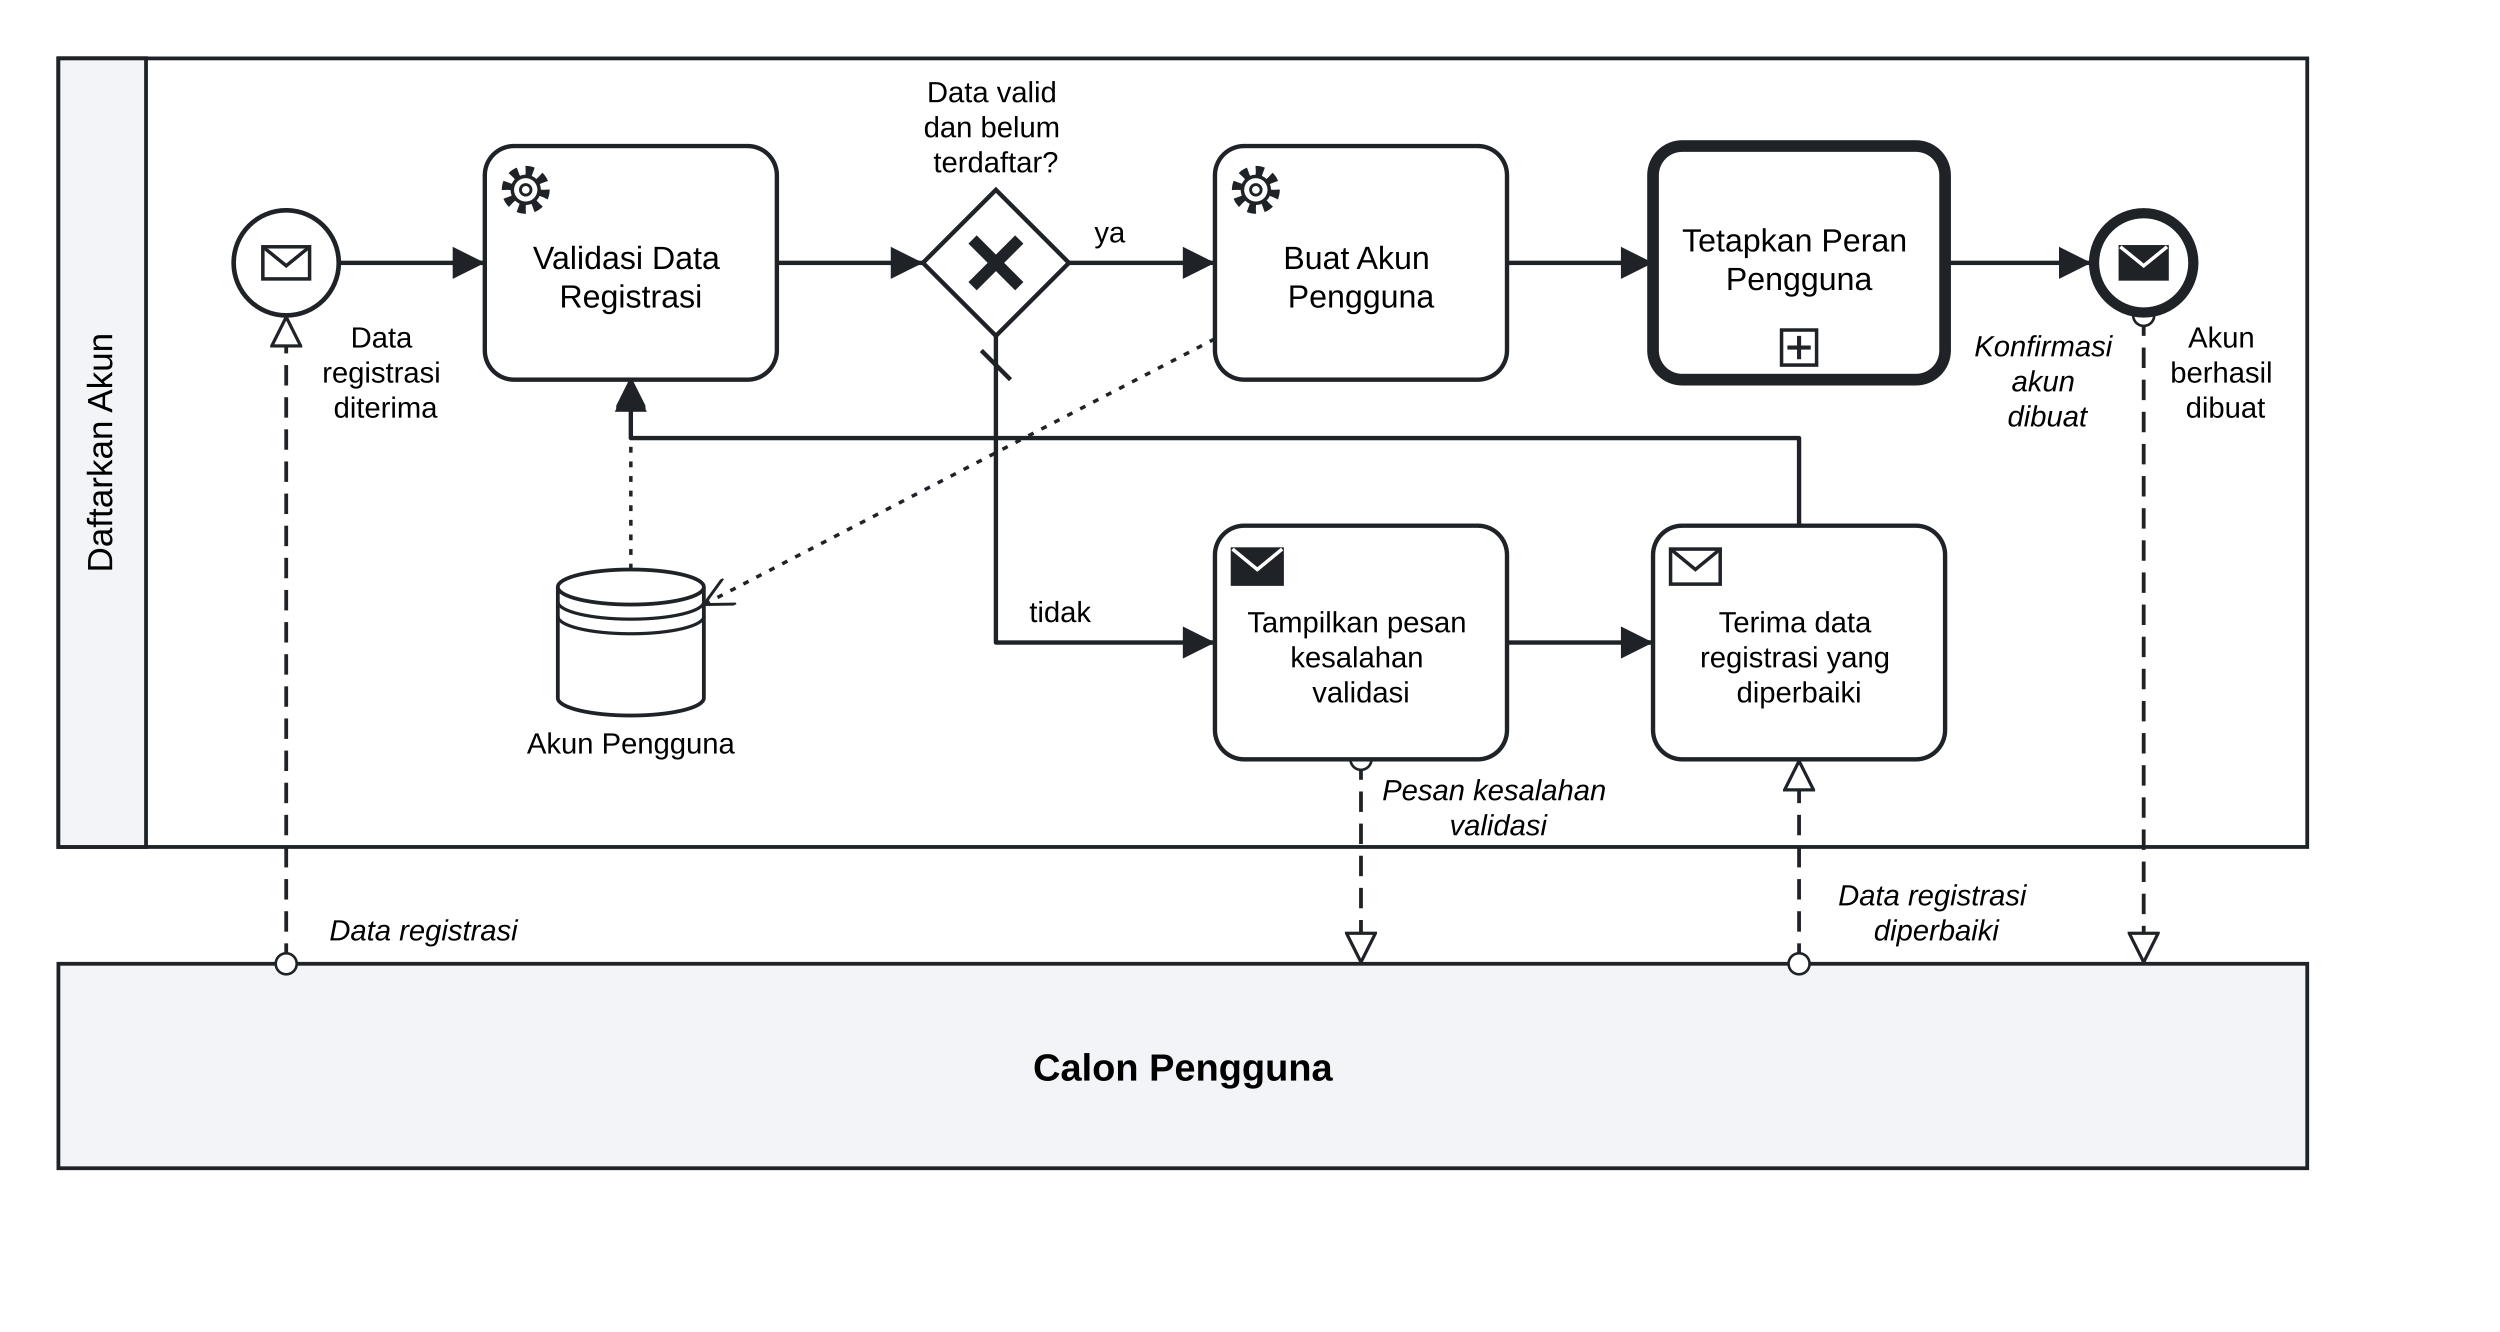
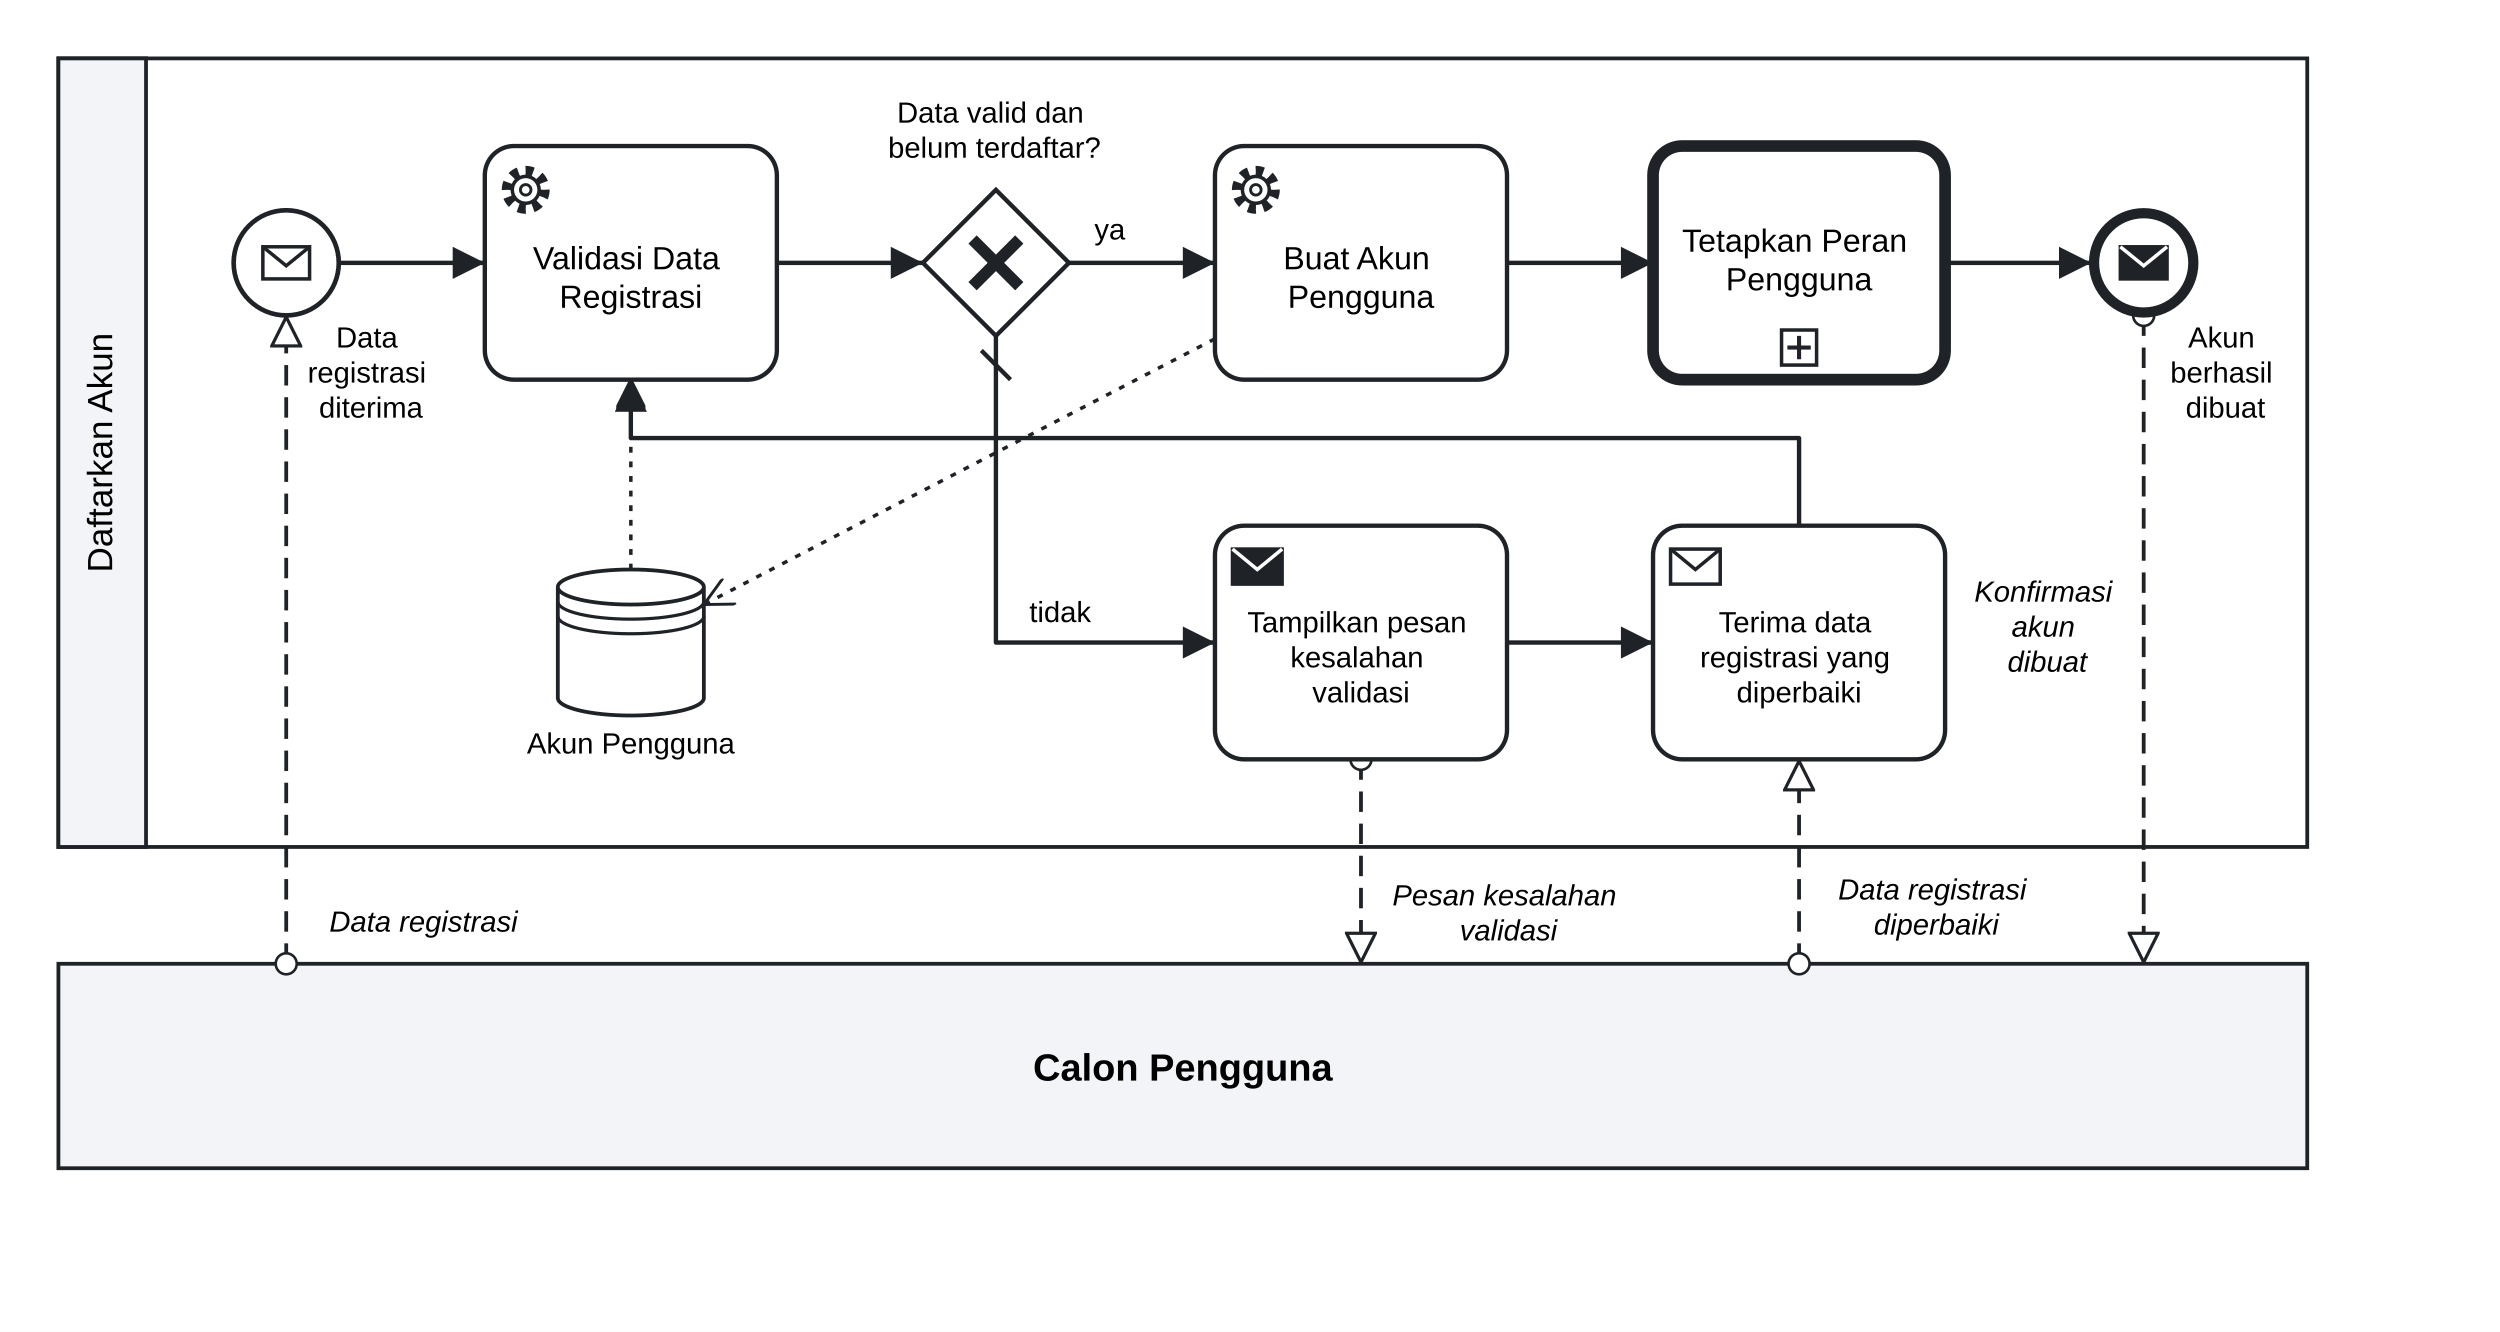
- <svg xmlns="http://www.w3.org/2000/svg" viewBox="-20 -20 856 456" width="856" height="456" font-family="Arial, Helvetica, sans-serif" role="img" aria-labelledby="tok-title tok-desc">
+ <svg xmlns="http://www.w3.org/2000/svg" viewBox="140 60 856 456" width="856" height="456" font-family="Arial, Helvetica, sans-serif" role="img" aria-labelledby="tok-title tok-desc">
  <defs>
    <marker id="seqEnd" viewBox="0 0 10 10" refX="10" refY="5" markerUnits="userSpaceOnUse" markerWidth="11" markerHeight="11" orient="auto">
      <path d="M0,0 L10,5 L0,10 z" fill="#1f2328" />
    </marker>
    <marker id="msgEnd" viewBox="0 0 10 10" refX="10" refY="5" markerUnits="userSpaceOnUse" markerWidth="11" markerHeight="11" orient="auto">
      <path d="M0.5,0.5 L9.5,5 L0.5,9.5 z" fill="#fff" stroke="#1f2328" />
    </marker>
    <marker id="msgStart" viewBox="0 0 10 10" refX="5" refY="5" markerUnits="userSpaceOnUse" markerWidth="9" markerHeight="9">
      <circle cx="5" cy="5" r="4" fill="#fff" stroke="#1f2328" />
    </marker>
    <marker id="assocEnd" viewBox="0 0 10 10" refX="10" refY="5" markerUnits="userSpaceOnUse" markerWidth="10" markerHeight="10" orient="auto">
      <path d="M0,0 L10,5 L0,10" fill="none" stroke="#1f2328" />
    </marker>
  </defs>
-   <rect x="-20" y="-20" width="856" height="456" fill="#fff" />
-   <rect x="0.0" y="0.0" width="770.0" height="270.0" fill="#fff" stroke="#1f2328" stroke-width="1.3" />
-   <rect x="0.0" y="0.0" width="30" height="270.0" fill="#f2f4f7" stroke="#1f2328" stroke-width="1.3" />
-   <g transform="rotate(-90 15.0 135.0)">
-     <text x="15.0" y="135.0" font-size="12" text-anchor="middle" dominant-baseline="middle" transform="translate(0 0.0)">Daftarkan Akun</text>
+   <rect x="140" y="60" width="856" height="456" fill="#fff" />
+   <rect x="160.0" y="80.0" width="770.0" height="270.0" fill="#fff" stroke="#1f2328" stroke-width="1.3" />
+   <rect x="160.0" y="80.0" width="30" height="270.0" fill="#f2f4f7" stroke="#1f2328" stroke-width="1.3" />
+   <g transform="rotate(-90 175.0 215.0)">
+     <text x="175.0" y="215.0" font-size="12" text-anchor="middle" dominant-baseline="middle" transform="translate(0 0.0)">Daftarkan Akun</text>
  </g>
-   <rect x="0.0" y="310.0" width="770.0" height="70.0" fill="#f2f4f7" stroke="#1f2328" stroke-width="1.3" />
-   <text x="385.0" y="350.0" font-size="13" text-anchor="middle" font-weight="bold">
-     <tspan x="385.0" dy="0.0">Calon Pengguna</tspan>
+   <rect x="160.0" y="390.0" width="770.0" height="70.0" fill="#f2f4f7" stroke="#1f2328" stroke-width="1.3" />
+   <text x="545.0" y="430.0" font-size="13" text-anchor="middle" font-weight="bold">
+     <tspan x="545.0" dy="0.0">Calon Pengguna</tspan>
  </text>
-   <polyline points="78.0,310.0 78.0,88.0" fill="none" stroke="#1f2328" stroke-width="1.3" stroke-dasharray="7 4" marker-start="url(#msgStart)" marker-end="url(#msgEnd)" />
-   <polyline points="714.0,88.0 714.0,310.0" fill="none" stroke="#1f2328" stroke-width="1.3" stroke-dasharray="7 4" marker-start="url(#msgStart)" marker-end="url(#msgEnd)" />
-   <polyline points="446.0,240.0 446.0,310.0" fill="none" stroke="#1f2328" stroke-width="1.3" stroke-dasharray="7 4" marker-start="url(#msgStart)" marker-end="url(#msgEnd)" />
-   <polyline points="596.0,310.0 596.0,240.0" fill="none" stroke="#1f2328" stroke-width="1.3" stroke-dasharray="7 4" marker-start="url(#msgStart)" marker-end="url(#msgEnd)" />
-   <polyline points="196.0,175.0 196.0,110.0" fill="none" stroke="#1f2328" stroke-width="1.2" stroke-dasharray="2 3" marker-end="url(#assocEnd)" />
-   <polyline points="396.0,96.0 221.0,187.0" fill="none" stroke="#1f2328" stroke-width="1.2" stroke-dasharray="2 3" marker-end="url(#assocEnd)" />
-   <polyline points="96.0,70.0 146.0,70.0" fill="none" stroke="#1f2328" stroke-width="1.5" stroke-linejoin="round" marker-end="url(#seqEnd)" />
-   <polyline points="246.0,70.0 296.0,70.0" fill="none" stroke="#1f2328" stroke-width="1.5" stroke-linejoin="round" marker-end="url(#seqEnd)" />
-   <polyline points="346.0,70.0 396.0,70.0" fill="none" stroke="#1f2328" stroke-width="1.5" stroke-linejoin="round" marker-end="url(#seqEnd)" />
-   <polyline points="321.0,95.0 321.0,200.0 396.0,200.0" fill="none" stroke="#1f2328" stroke-width="1.5" stroke-linejoin="round" marker-end="url(#seqEnd)" />
-   <line x1="316.0" y1="100.0" x2="326.0" y2="110.0" stroke="#1f2328" stroke-width="1.5" />
-   <polyline points="496.0,200.0 546.0,200.0" fill="none" stroke="#1f2328" stroke-width="1.5" stroke-linejoin="round" marker-end="url(#seqEnd)" />
-   <polyline points="596.0,160.0 596.0,130.0 196.0,130.0 196.0,110.0" fill="none" stroke="#1f2328" stroke-width="1.5" stroke-linejoin="round" marker-end="url(#seqEnd)" />
-   <polyline points="496.0,70.0 546.0,70.0" fill="none" stroke="#1f2328" stroke-width="1.5" stroke-linejoin="round" marker-end="url(#seqEnd)" />
-   <polyline points="646.0,70.0 696.0,70.0" fill="none" stroke="#1f2328" stroke-width="1.5" stroke-linejoin="round" marker-end="url(#seqEnd)" />
-   <circle cx="78.0" cy="70.0" r="18" fill="#fff" stroke="#1f2328" stroke-width="1.6" />
-   <rect x="70.0" y="64.5" width="16" height="11" fill="#fff" stroke="#1f2328" stroke-width="1.2" />
-   <polyline points="70.0,64.5 78.0,71.0 86.0,64.5" fill="none" stroke="#1f2328" stroke-width="1.2" />
-   <rect x="146.0" y="30.0" width="100.0" height="80.0" rx="10" fill="#fff" stroke="#1f2328" stroke-width="1.5" />
-   <circle cx="160.0" cy="45.0" r="6.5" fill="none" stroke="#1f2328" stroke-width="3.4" stroke-dasharray="2.6 2.5" />
-   <circle cx="160.0" cy="45.0" r="4.6" fill="#fff" stroke="#1f2328" stroke-width="1.2" />
-   <circle cx="160.0" cy="45.0" r="1.8" fill="none" stroke="#1f2328" stroke-width="1" />
-   <text x="196.0" y="72.1" font-size="11" text-anchor="middle">
-     <tspan x="196.0" dy="0.0">Validasi Data</tspan>
-     <tspan x="196.0" dy="13.2">Registrasi</tspan>
+   <polyline points="238.0,390.0 238.0,168.0" fill="none" stroke="#1f2328" stroke-width="1.3" stroke-dasharray="7 4" marker-start="url(#msgStart)" marker-end="url(#msgEnd)" />
+   <polyline points="874.0,168.0 874.0,390.0" fill="none" stroke="#1f2328" stroke-width="1.3" stroke-dasharray="7 4" marker-start="url(#msgStart)" marker-end="url(#msgEnd)" />
+   <polyline points="606.0,320.0 606.0,390.0" fill="none" stroke="#1f2328" stroke-width="1.3" stroke-dasharray="7 4" marker-start="url(#msgStart)" marker-end="url(#msgEnd)" />
+   <polyline points="756.0,390.0 756.0,320.0" fill="none" stroke="#1f2328" stroke-width="1.3" stroke-dasharray="7 4" marker-start="url(#msgStart)" marker-end="url(#msgEnd)" />
+   <polyline points="356.0,255.0 356.0,190.0" fill="none" stroke="#1f2328" stroke-width="1.2" stroke-dasharray="2 3" marker-end="url(#assocEnd)" />
+   <polyline points="556.0,176.0 381.0,267.0" fill="none" stroke="#1f2328" stroke-width="1.2" stroke-dasharray="2 3" marker-end="url(#assocEnd)" />
+   <polyline points="256.0,150.0 306.0,150.0" fill="none" stroke="#1f2328" stroke-width="1.5" stroke-linejoin="round" marker-end="url(#seqEnd)" />
+   <polyline points="756.0,240.0 756.0,210.0 356.0,210.0 356.0,190.0" fill="none" stroke="#1f2328" stroke-width="1.5" stroke-linejoin="round" marker-end="url(#seqEnd)" />
+   <polyline points="406.0,150.0 456.0,150.0" fill="none" stroke="#1f2328" stroke-width="1.5" stroke-linejoin="round" marker-end="url(#seqEnd)" />
+   <polyline points="506.0,150.0 556.0,150.0" fill="none" stroke="#1f2328" stroke-width="1.5" stroke-linejoin="round" marker-end="url(#seqEnd)" />
+   <polyline points="481.0,175.0 481.0,280.0 556.0,280.0" fill="none" stroke="#1f2328" stroke-width="1.5" stroke-linejoin="round" marker-end="url(#seqEnd)" />
+   <line x1="476.0" y1="180.0" x2="486.0" y2="190.0" stroke="#1f2328" stroke-width="1.5" />
+   <polyline points="656.0,150.0 706.0,150.0" fill="none" stroke="#1f2328" stroke-width="1.5" stroke-linejoin="round" marker-end="url(#seqEnd)" />
+   <polyline points="806.0,150.0 856.0,150.0" fill="none" stroke="#1f2328" stroke-width="1.5" stroke-linejoin="round" marker-end="url(#seqEnd)" />
+   <polyline points="656.0,280.0 706.0,280.0" fill="none" stroke="#1f2328" stroke-width="1.5" stroke-linejoin="round" marker-end="url(#seqEnd)" />
+   <circle cx="238.0" cy="150.0" r="18" fill="#fff" stroke="#1f2328" stroke-width="1.6" />
+   <rect x="230.0" y="144.5" width="16" height="11" fill="#fff" stroke="#1f2328" stroke-width="1.2" />
+   <polyline points="230.0,144.5 238.0,151.0 246.0,144.5" fill="none" stroke="#1f2328" stroke-width="1.2" />
+   <rect x="306.0" y="110.0" width="100.0" height="80.0" rx="10" fill="#fff" stroke="#1f2328" stroke-width="1.5" />
+   <circle cx="320.0" cy="125.0" r="6.5" fill="none" stroke="#1f2328" stroke-width="3.4" stroke-dasharray="2.6 2.5" />
+   <circle cx="320.0" cy="125.0" r="4.6" fill="#fff" stroke="#1f2328" stroke-width="1.2" />
+   <circle cx="320.0" cy="125.0" r="1.8" fill="none" stroke="#1f2328" stroke-width="1" />
+   <text x="356.0" y="152.2" font-size="11" text-anchor="middle">
+     <tspan x="356.0" dy="0.0">Validasi Data</tspan>
+     <tspan x="356.0" dy="13.2">Registrasi</tspan>
  </text>
-   <polygon points="321.0,45.0 346.0,70.0 321.0,95.0 296.0,70.0" fill="#fff" stroke="#1f2328" stroke-width="1.5" />
-   <path d="M313.0,62.0 L329.0,78.0 M329.0,62.0 L313.0,78.0" stroke="#1f2328" stroke-width="4" />
-   <rect x="396.0" y="30.0" width="100.0" height="80.0" rx="10" fill="#fff" stroke="#1f2328" stroke-width="1.5" />
-   <circle cx="410.0" cy="45.0" r="6.5" fill="none" stroke="#1f2328" stroke-width="3.4" stroke-dasharray="2.6 2.5" />
-   <circle cx="410.0" cy="45.0" r="4.6" fill="#fff" stroke="#1f2328" stroke-width="1.2" />
-   <circle cx="410.0" cy="45.0" r="1.8" fill="none" stroke="#1f2328" stroke-width="1" />
-   <text x="446.0" y="72.1" font-size="11" text-anchor="middle">
-     <tspan x="446.0" dy="0.0">Buat Akun</tspan>
-     <tspan x="446.0" dy="13.2">Pengguna</tspan>
+   <polygon points="481.0,125.0 506.0,150.0 481.0,175.0 456.0,150.0" fill="#fff" stroke="#1f2328" stroke-width="1.5" />
+   <path d="M473.0,142.0 L489.0,158.0 M489.0,142.0 L473.0,158.0" stroke="#1f2328" stroke-width="4" />
+   <rect x="556.0" y="110.0" width="100.0" height="80.0" rx="10" fill="#fff" stroke="#1f2328" stroke-width="1.5" />
+   <circle cx="570.0" cy="125.0" r="6.5" fill="none" stroke="#1f2328" stroke-width="3.4" stroke-dasharray="2.6 2.5" />
+   <circle cx="570.0" cy="125.0" r="4.6" fill="#fff" stroke="#1f2328" stroke-width="1.2" />
+   <circle cx="570.0" cy="125.0" r="1.8" fill="none" stroke="#1f2328" stroke-width="1" />
+   <text x="606.0" y="152.2" font-size="11" text-anchor="middle">
+     <tspan x="606.0" dy="0.0">Buat Akun</tspan>
+     <tspan x="606.0" dy="13.2">Pengguna</tspan>
  </text>
-   <rect x="546.0" y="30.0" width="100.0" height="80.0" rx="10" fill="#fff" stroke="#1f2328" stroke-width="4" />
-   <text x="596.0" y="66.1" font-size="11" text-anchor="middle">
-     <tspan x="596.0" dy="0.0">Tetapkan Peran</tspan>
-     <tspan x="596.0" dy="13.2">Pengguna</tspan>
+   <rect x="706.0" y="110.0" width="100.0" height="80.0" rx="10" fill="#fff" stroke="#1f2328" stroke-width="4" />
+   <text x="756.0" y="146.2" font-size="11" text-anchor="middle">
+     <tspan x="756.0" dy="0.0">Tetapkan Peran</tspan>
+     <tspan x="756.0" dy="13.2">Pengguna</tspan>
  </text>
-   <rect x="590.0" y="93.0" width="12" height="12" fill="#fff" stroke="#1f2328" stroke-width="1.2" />
-   <path d="M592.0,99.0 h8 M596.0,95.0 v8" stroke="#1f2328" stroke-width="1.4" />
-   <circle cx="714.0" cy="70.0" r="17" fill="#fff" stroke="#1f2328" stroke-width="3.5" />
-   <rect x="706.0" y="64.5" width="16" height="11" fill="#1f2328" stroke="#1f2328" stroke-width="1.2" />
-   <polyline points="706.0,64.5 714.0,71.0 722.0,64.5" fill="none" stroke="#fff" stroke-width="1.2" />
-   <rect x="396.0" y="160.0" width="100.0" height="80.0" rx="10" fill="#fff" stroke="#1f2328" stroke-width="1.5" />
-   <rect x="402.0" y="168.0" width="17" height="12" fill="#1f2328" stroke="#1f2328" stroke-width="1.2" />
-   <polyline points="402.0,168.0 410.5,175.0 419.0,168.0" fill="none" stroke="#fff" stroke-width="1.2" />
-   <text x="446.0" y="196.5" font-size="10" text-anchor="middle">
-     <tspan x="446.0" dy="0.0">Tampilkan pesan</tspan>
-     <tspan x="446.0" dy="12.0">kesalahan</tspan>
-     <tspan x="446.0" dy="12.0">validasi</tspan>
+   <rect x="750.0" y="173.0" width="12" height="12" fill="#fff" stroke="#1f2328" stroke-width="1.2" />
+   <path d="M752.0,179.0 h8 M756.0,175.0 v8" stroke="#1f2328" stroke-width="1.4" />
+   <circle cx="874.0" cy="150.0" r="17" fill="#fff" stroke="#1f2328" stroke-width="3.5" />
+   <rect x="866.0" y="144.5" width="16" height="11" fill="#1f2328" stroke="#1f2328" stroke-width="1.2" />
+   <polyline points="866.0,144.5 874.0,151.0 882.0,144.5" fill="none" stroke="#fff" stroke-width="1.2" />
+   <rect x="556.0" y="240.0" width="100.0" height="80.0" rx="10" fill="#fff" stroke="#1f2328" stroke-width="1.5" />
+   <rect x="562.0" y="248.0" width="17" height="12" fill="#1f2328" stroke="#1f2328" stroke-width="1.2" />
+   <polyline points="562.0,248.0 570.5,255.0 579.0,248.0" fill="none" stroke="#fff" stroke-width="1.2" />
+   <text x="606.0" y="276.5" font-size="10" text-anchor="middle">
+     <tspan x="606.0" dy="0.0">Tampilkan pesan</tspan>
+     <tspan x="606.0" dy="12.0">kesalahan</tspan>
+     <tspan x="606.0" dy="12.0">validasi</tspan>
  </text>
-   <rect x="546.0" y="160.0" width="100.0" height="80.0" rx="10" fill="#fff" stroke="#1f2328" stroke-width="1.5" />
-   <rect x="552.0" y="168.0" width="17" height="12" fill="#fff" stroke="#1f2328" stroke-width="1.2" />
-   <polyline points="552.0,168.0 560.5,175.0 569.0,168.0" fill="none" stroke="#1f2328" stroke-width="1.2" />
-   <text x="596.0" y="196.5" font-size="10" text-anchor="middle">
-     <tspan x="596.0" dy="0.0">Terima data</tspan>
-     <tspan x="596.0" dy="12.0">registrasi yang</tspan>
-     <tspan x="596.0" dy="12.0">diperbaiki</tspan>
+   <rect x="706.0" y="240.0" width="100.0" height="80.0" rx="10" fill="#fff" stroke="#1f2328" stroke-width="1.5" />
+   <rect x="712.0" y="248.0" width="17" height="12" fill="#fff" stroke="#1f2328" stroke-width="1.2" />
+   <polyline points="712.0,248.0 720.5,255.0 729.0,248.0" fill="none" stroke="#1f2328" stroke-width="1.2" />
+   <text x="756.0" y="276.5" font-size="10" text-anchor="middle">
+     <tspan x="756.0" dy="0.0">Terima data</tspan>
+     <tspan x="756.0" dy="12.0">registrasi yang</tspan>
+     <tspan x="756.0" dy="12.0">diperbaiki</tspan>
  </text>
-   <path d="M171.0,181.0 a25.0,6 0 0 0 50.0,0 a25.0,6 0 0 0 -50.0,0 v38.0 a25.0,6 0 0 0 50.0,0 v-38.0" fill="#fff" stroke="#1f2328" stroke-width="1.3" />
-   <path d="M171.0,186.0 a25.0,6 0 0 0 50.0,0 M171.0,191.0 a25.0,6 0 0 0 50.0,0" fill="none" stroke="#1f2328" stroke-width="1.1" />
-   <text x="125.0" y="302.0" font-size="10" text-anchor="middle" font-style="italic">
-     <tspan x="125.0" dy="0.0">Data registrasi</tspan>
+   <path d="M331.0,261.0 a25.0,6 0 0 0 50.0,0 a25.0,6 0 0 0 -50.0,0 v38.0 a25.0,6 0 0 0 50.0,0 v-38.0" fill="#fff" stroke="#1f2328" stroke-width="1.3" />
+   <path d="M331.0,266.0 a25.0,6 0 0 0 50.0,0 M331.0,271.0 a25.0,6 0 0 0 50.0,0" fill="none" stroke="#1f2328" stroke-width="1.1" />
+   <text x="285.0" y="379.0" font-size="10" text-anchor="middle" font-style="italic">
+     <tspan x="285.0" dy="0.0">Data registrasi</tspan>
  </text>
-   <text x="681.0" y="102.0" font-size="10" text-anchor="middle" font-style="italic">
-     <tspan x="681.0" dy="0.0">Konfirmasi</tspan>
-     <tspan x="681.0" dy="12.0">akun</tspan>
-     <tspan x="681.0" dy="12.0">dibuat</tspan>
+   <text x="841.0" y="266.0" font-size="10" text-anchor="middle" font-style="italic">
+     <tspan x="841.0" dy="0.0">Konfirmasi</tspan>
+     <tspan x="841.0" dy="12.0">akun</tspan>
+     <tspan x="841.0" dy="12.0">dibuat</tspan>
  </text>
-   <text x="493.0" y="254.0" font-size="10" text-anchor="middle" font-style="italic">
-     <tspan x="493.0" dy="0.0">Pesan kesalahan</tspan>
-     <tspan x="493.0" dy="12.0">validasi</tspan>
+   <text x="656.5" y="370.0" font-size="10" text-anchor="middle" font-style="italic">
+     <tspan x="656.5" dy="0.0">Pesan kesalahan</tspan>
+     <tspan x="656.5" dy="12.0">validasi</tspan>
  </text>
-   <text x="643.0" y="290.0" font-size="10" text-anchor="middle" font-style="italic">
-     <tspan x="643.0" dy="0.0">Data registrasi</tspan>
-     <tspan x="643.0" dy="12.0">diperbaiki</tspan>
+   <text x="803.0" y="368.0" font-size="10" text-anchor="middle" font-style="italic">
+     <tspan x="803.0" dy="0.0">Data registrasi</tspan>
+     <tspan x="803.0" dy="12.0">diperbaiki</tspan>
  </text>
-   <text x="360.0" y="63.0" font-size="10" text-anchor="middle">
-     <tspan x="360.0" dy="0.0">ya</tspan>
+   <text x="520.0" y="142.0" font-size="10" text-anchor="middle">
+     <tspan x="520.0" dy="0.0">ya</tspan>
  </text>
-   <text x="343.0" y="193.0" font-size="10" text-anchor="middle">
-     <tspan x="343.0" dy="0.0">tidak</tspan>
+   <text x="503.0" y="273.0" font-size="10" text-anchor="middle">
+     <tspan x="503.0" dy="0.0">tidak</tspan>
  </text>
-   <text x="112.0" y="99.0" font-size="10" text-anchor="middle">
-     <tspan x="112.0" dy="0.0">Data</tspan>
-     <tspan x="112.0" dy="12.0">registrasi</tspan>
-     <tspan x="112.0" dy="12.0">diterima</tspan>
+   <text x="267.0" y="179.0" font-size="10" text-anchor="middle">
+     <tspan x="267.0" dy="0.0">Data</tspan>
+     <tspan x="267.0" dy="12.0">registrasi</tspan>
+     <tspan x="267.0" dy="12.0">diterima</tspan>
  </text>
-   <text x="321.0" y="15.0" font-size="10" text-anchor="middle">
-     <tspan x="321.0" dy="0.0">Data valid</tspan>
-     <tspan x="321.0" dy="12.0">dan belum</tspan>
-     <tspan x="321.0" dy="12.0">terdaftar?</tspan>
+   <text x="480.5" y="102.0" font-size="10" text-anchor="middle">
+     <tspan x="480.5" dy="0.0">Data valid dan</tspan>
+     <tspan x="480.5" dy="12.0">belum terdaftar?</tspan>
  </text>
-   <text x="742.0" y="99.0" font-size="10" text-anchor="middle">
-     <tspan x="742.0" dy="0.0">Akun</tspan>
-     <tspan x="742.0" dy="12.0">berhasil</tspan>
-     <tspan x="742.0" dy="12.0">dibuat</tspan>
+   <text x="902.0" y="179.0" font-size="10" text-anchor="middle">
+     <tspan x="902.0" dy="0.0">Akun</tspan>
+     <tspan x="902.0" dy="12.0">berhasil</tspan>
+     <tspan x="902.0" dy="12.0">dibuat</tspan>
  </text>
-   <text x="196.0" y="238.0" font-size="10" text-anchor="middle">
-     <tspan x="196.0" dy="0.0">Akun Pengguna</tspan>
+   <text x="356.0" y="318.0" font-size="10" text-anchor="middle">
+     <tspan x="356.0" dy="0.0">Akun Pengguna</tspan>
  </text>
</svg>
